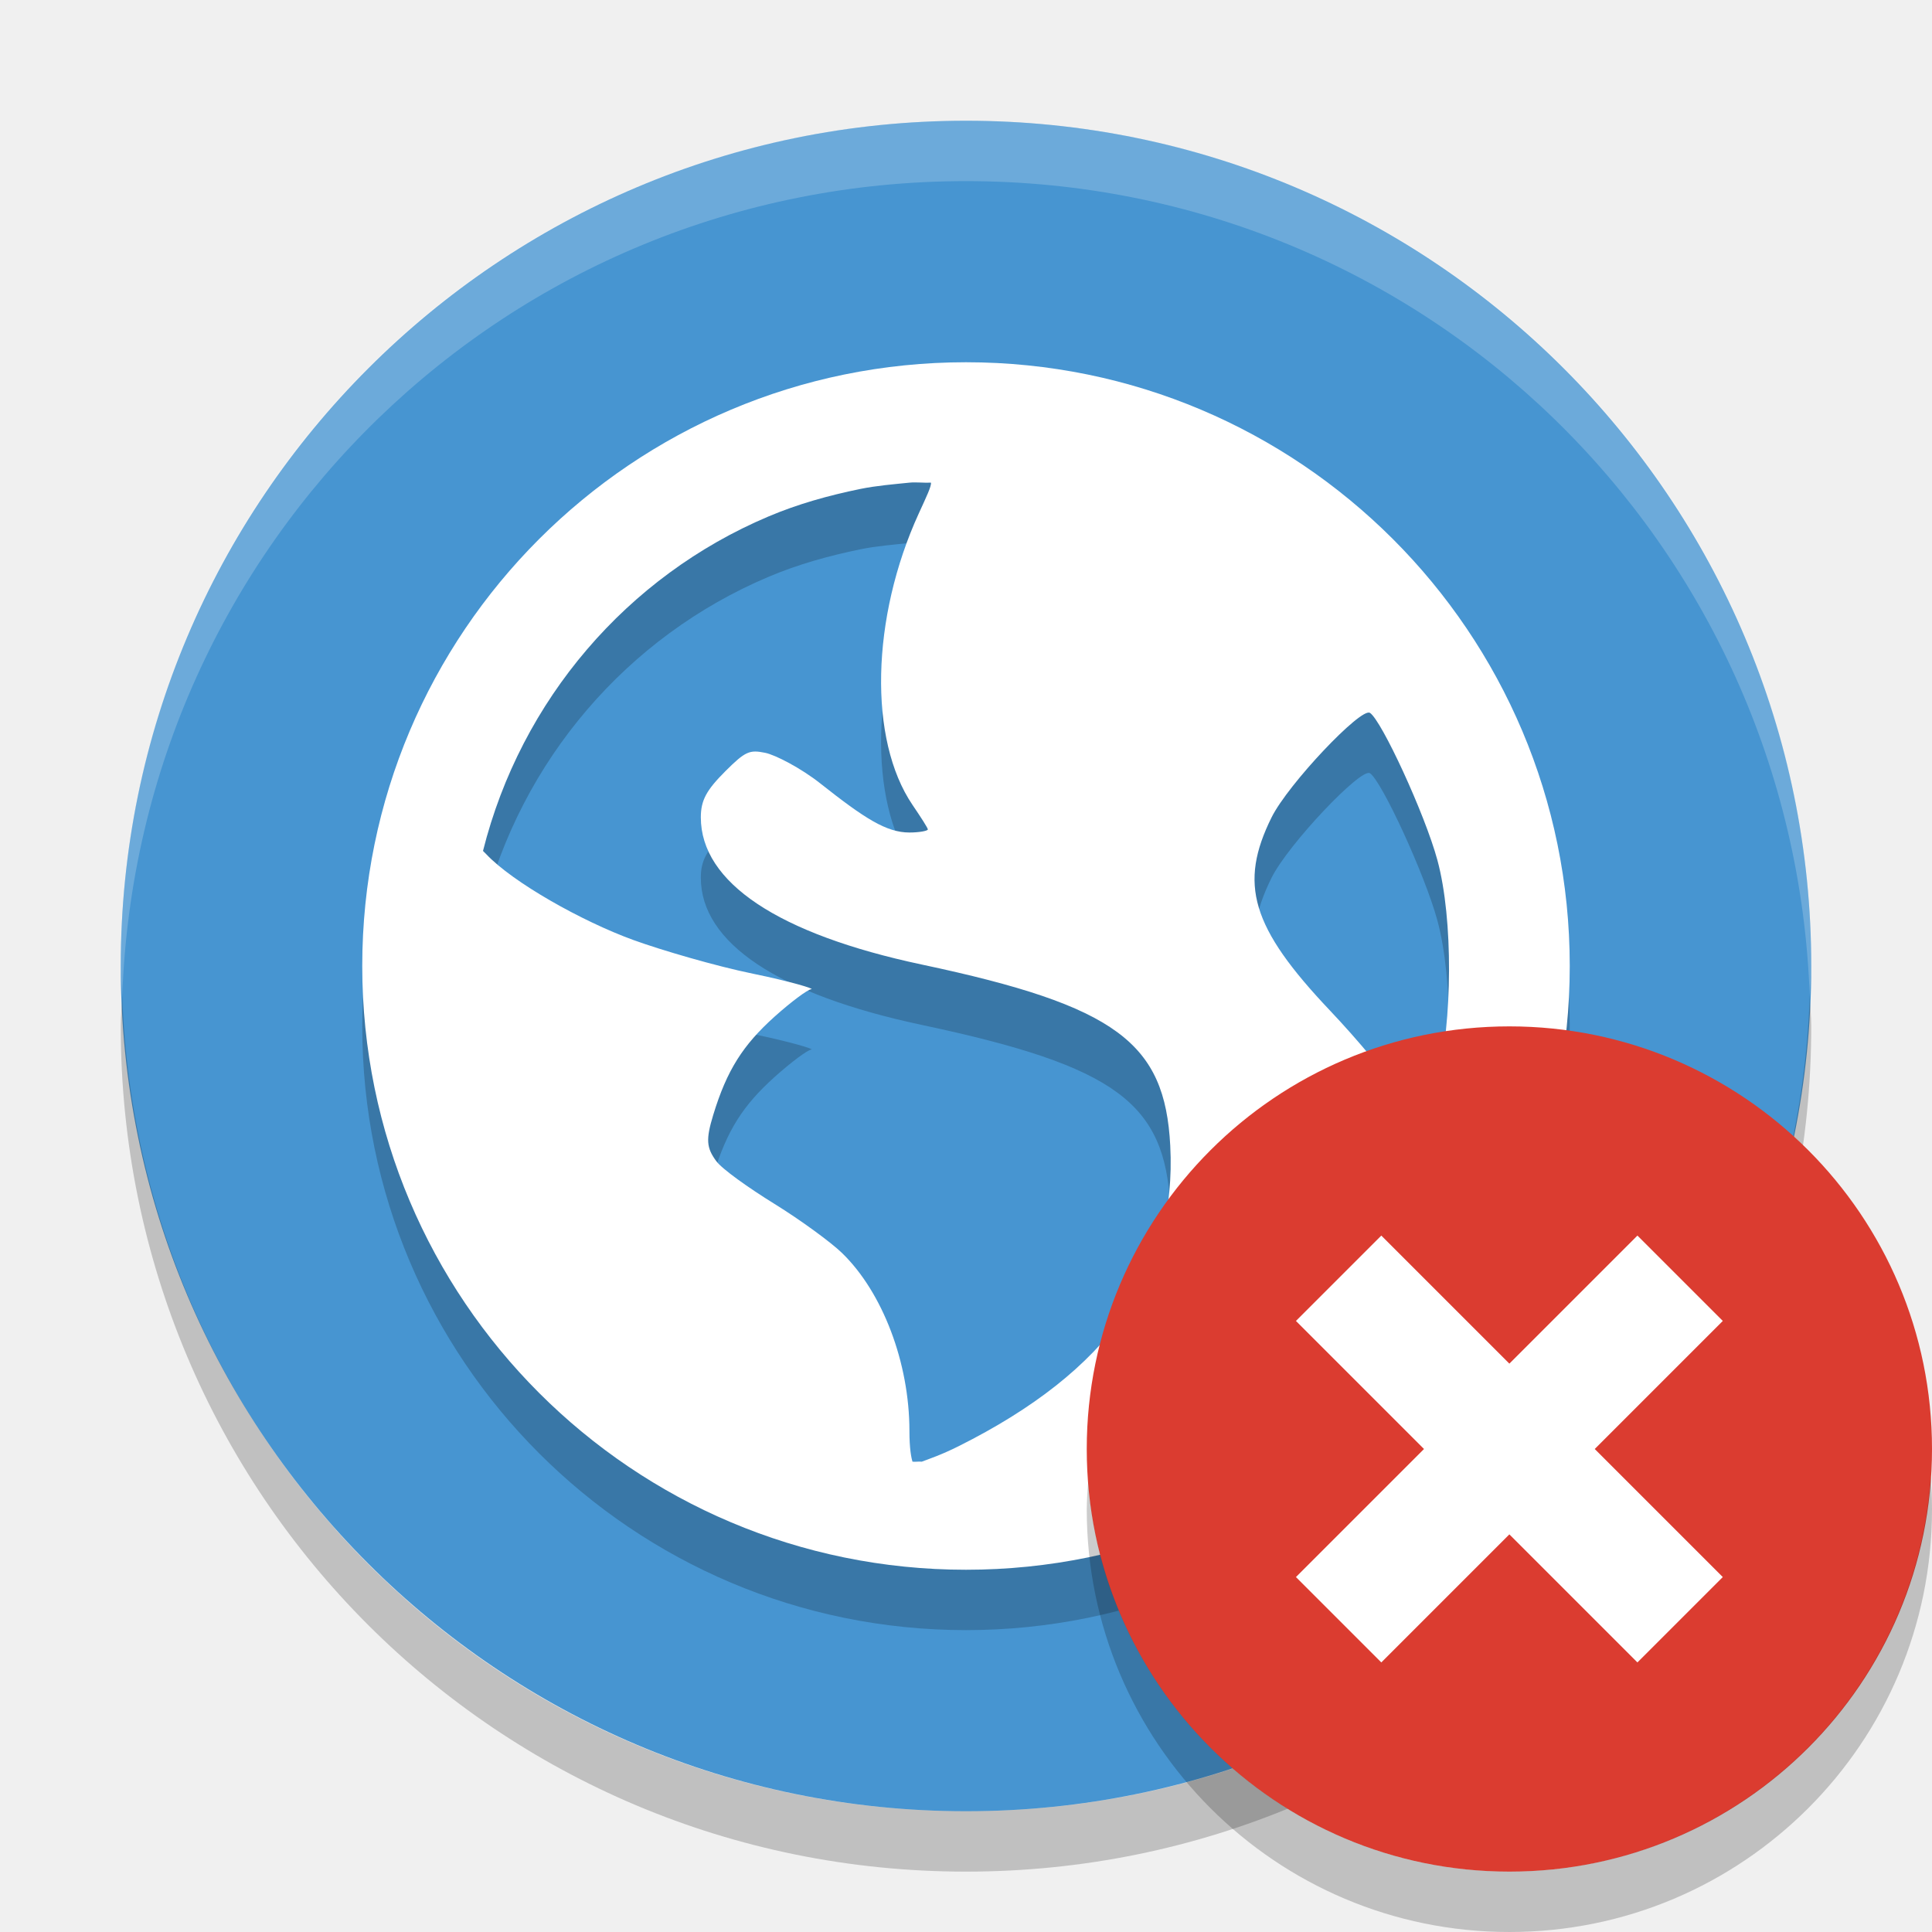
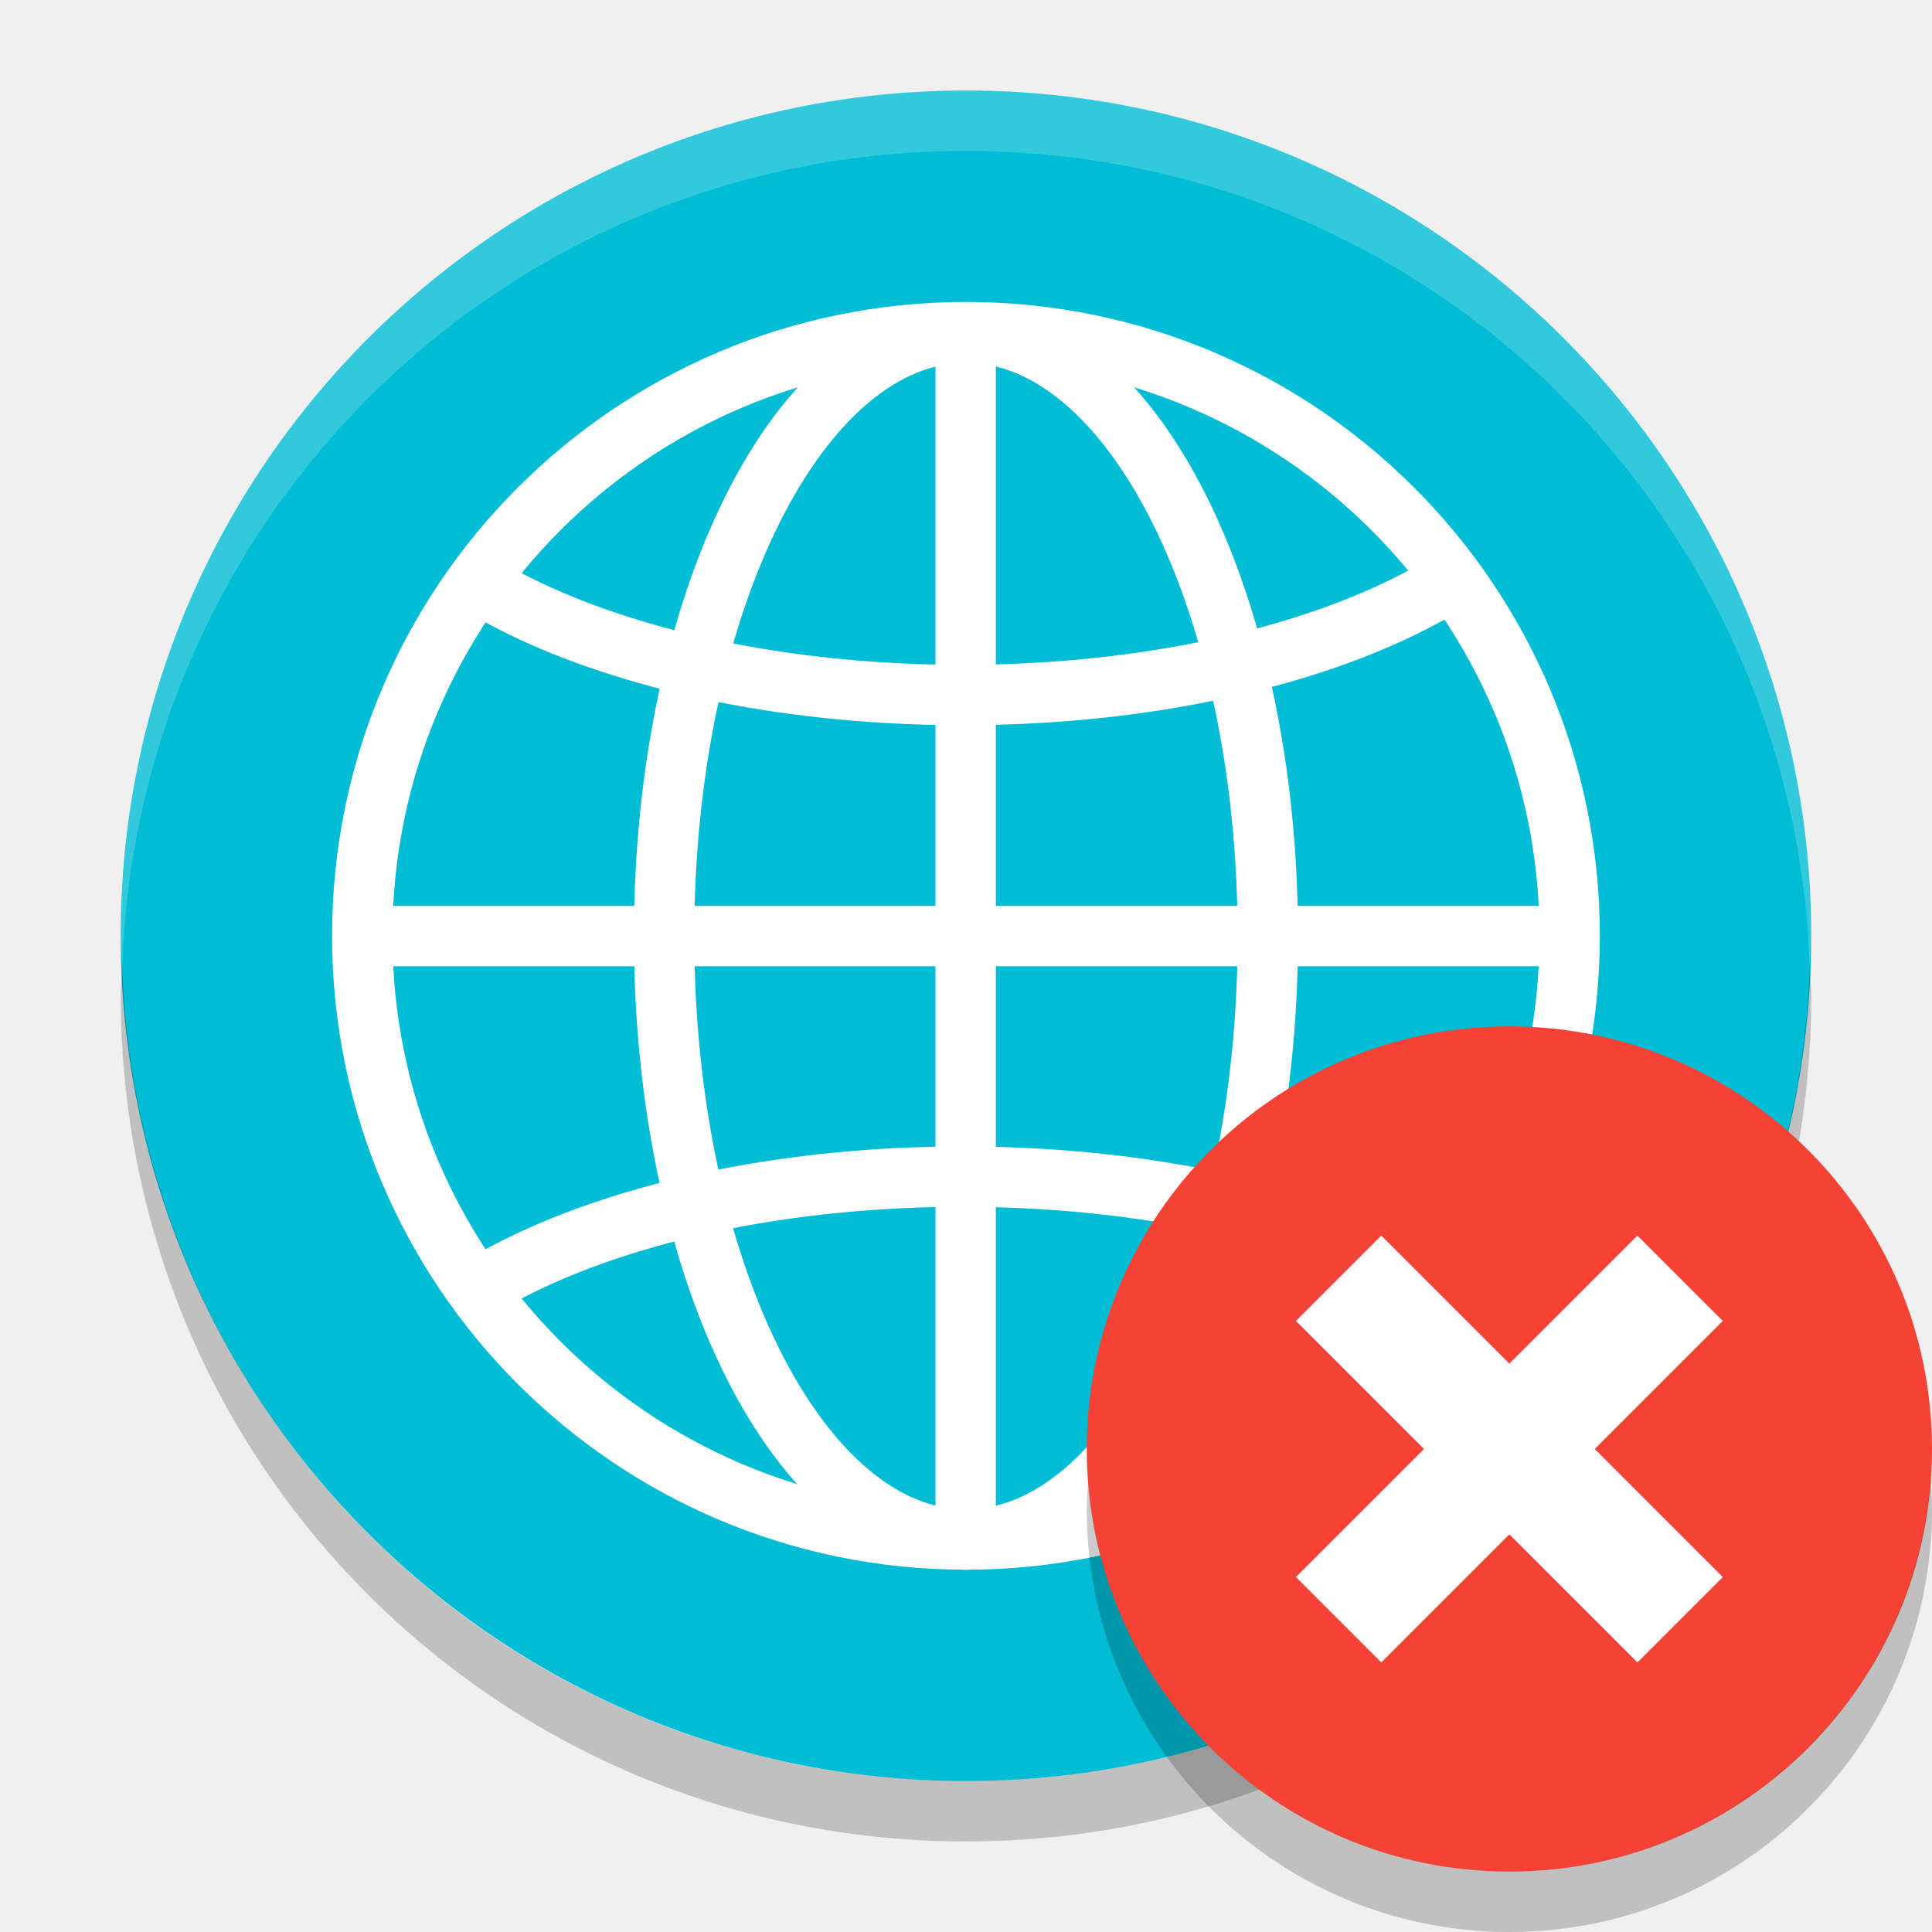
- <svg xmlns="http://www.w3.org/2000/svg" width="32" height="32" version="1">
-   <rect style="fill:#4795d1" width="28" height="28" x="-30" y="-30" rx="14" ry="14" transform="matrix(0,-1,-1,0,0,0)" />
-   <path style="opacity:0.2" d="M 16,7 C 10.477,7 6,11.477 6,17 6,22.523 10.477,27 16,27 21.523,27 26,22.523 26,17 26,11.477 21.523,7 16,7 Z m -0.936,1.994 c 0.109,-0.011 0.246,0.006 0.355,0 0.013,0.052 -0.077,0.239 -0.201,0.51 -0.79,1.726 -0.837,3.748 -0.104,4.828 0.133,0.196 0.254,0.382 0.254,0.406 0,0.024 -0.143,0.051 -0.305,0.051 -0.38,1e-6 -0.74,-0.231 -1.475,-0.812 -0.326,-0.258 -0.75,-0.475 -0.914,-0.508 -0.258,-0.052 -0.326,-0.029 -0.66,0.305 -0.311,0.311 -0.406,0.479 -0.406,0.764 0,1.078 1.281,1.933 3.66,2.438 3.231,0.685 4.026,1.299 4.115,2.998 0.112,2.131 -1.021,3.737 -3.506,4.98 -0.297,0.148 -0.485,0.208 -0.609,0.256 -0.055,-0.005 -0.099,0.005 -0.154,0 -0.021,-0.066 -0.051,-0.218 -0.051,-0.508 0,-1.132 -0.445,-2.298 -1.117,-2.949 -0.18,-0.175 -0.685,-0.545 -1.117,-0.812 -0.433,-0.268 -0.87,-0.578 -0.967,-0.711 -0.161,-0.22 -0.173,-0.355 -0.049,-0.762 0.226,-0.743 0.493,-1.159 1.016,-1.629 0.274,-0.246 0.549,-0.45 0.609,-0.455 0.061,-0.005 -0.349,-0.13 -0.965,-0.256 -0.616,-0.126 -1.519,-0.39 -1.984,-0.559 C 9.639,16.26 8.489,15.613 8.051,15.145 8.032,15.125 8.016,15.111 8,15.094 c 0.628,-2.502 2.39,-4.551 4.727,-5.539 0.489,-0.207 0.993,-0.348 1.525,-0.457 0.265,-0.054 0.539,-0.076 0.812,-0.104 z m 7.625,3.812 c 0.191,0.118 0.913,1.68 1.119,2.441 0.266,0.983 0.247,2.682 0,3.658 -0.094,0.372 -0.216,0.718 -0.256,0.762 -0.04,0.043 -0.187,-0.203 -0.357,-0.506 C 23.025,18.86 22.482,18.216 22.029,17.738 20.721,16.358 20.515,15.639 21.062,14.537 21.339,13.982 22.542,12.715 22.689,12.807 Z" />
-   <path style="opacity:0.2;fill:#ffffff" d="M 16,2 C 8.244,2 2,8.244 2,16 2,16.169 2.019,16.333 2.025,16.5 2.289,8.979 8.413,3 16,3 c 7.587,0 13.711,5.979 13.975,13.5 0.006,-0.167 0.025,-0.331 0.025,-0.5 0,-7.756 -6.244,-14 -14,-14 z" />
-   <path style="fill:#ffffff" d="m 16,6 c -5.523,0 -10,4.477 -10,10 C 6,21.523 10.477,26 16,26 21.523,26 26,21.523 26,16 26,10.477 21.523,6 16,6 Z m -0.936,1.994 c 0.109,-0.011 0.246,0.006 0.355,0 0.013,0.052 -0.077,0.239 -0.201,0.51 -0.79,1.726 -0.837,3.748 -0.104,4.828 0.133,0.196 0.254,0.382 0.254,0.406 0,0.024 -0.143,0.051 -0.305,0.051 -0.38,1e-6 -0.74,-0.231 -1.475,-0.812 -0.326,-0.258 -0.75,-0.475 -0.914,-0.508 -0.258,-0.052 -0.326,-0.029 -0.66,0.305 -0.311,0.311 -0.406,0.479 -0.406,0.764 0,1.078 1.281,1.933 3.66,2.438 3.231,0.685 4.026,1.299 4.115,2.998 0.112,2.131 -1.021,3.737 -3.506,4.98 -0.297,0.148 -0.485,0.208 -0.609,0.256 -0.055,-0.005 -0.099,0.005 -0.154,0 -0.021,-0.066 -0.051,-0.218 -0.051,-0.508 0,-1.132 -0.445,-2.298 -1.117,-2.949 -0.18,-0.175 -0.685,-0.545 -1.117,-0.812 -0.433,-0.268 -0.87,-0.578 -0.967,-0.711 -0.161,-0.22 -0.173,-0.355 -0.049,-0.762 0.226,-0.743 0.493,-1.159 1.016,-1.629 0.274,-0.246 0.549,-0.45 0.609,-0.455 0.061,-0.005 -0.349,-0.13 -0.965,-0.256 -0.616,-0.126 -1.519,-0.39 -1.984,-0.559 C 9.639,15.26 8.489,14.613 8.051,14.145 8.032,14.125 8.016,14.111 8,14.094 c 0.628,-2.502 2.39,-4.551 4.727,-5.539 0.489,-0.207 0.993,-0.348 1.525,-0.457 0.265,-0.054 0.539,-0.076 0.812,-0.104 z m 7.625,3.812 c 0.191,0.118 0.913,1.68 1.119,2.441 0.266,0.983 0.247,2.682 0,3.658 -0.094,0.372 -0.216,0.718 -0.256,0.762 -0.04,0.043 -0.187,-0.203 -0.357,-0.506 C 23.025,17.86 22.482,17.216 22.029,16.738 20.721,15.358 20.515,14.639 21.062,13.537 21.339,12.982 22.542,11.715 22.689,11.807 Z" />
-   <path style="opacity:0.2" d="M 2.025,16.5 C 2.019,16.667 2,16.831 2,17 c 0,7.756 6.244,14 14,14 7.756,0 14,-6.244 14,-14 0,-0.169 -0.02,-0.333 -0.025,-0.5 -0.264,7.521 -6.388,13.5 -13.975,13.5 -7.587,0 -13.711,-5.979 -13.975,-13.5 z" />
-   <circle style="fill:#db3c30" cx="25" cy="24" r="7" />
-   <path style="opacity:0.2" d="M 31.977,24.459 A 7,7 0 0 1 25,31 7,7 0 0 1 18.023,24.541 7,7 0 0 0 18,25 a 7,7 0 0 0 7,7 7,7 0 0 0 7,-7 7,7 0 0 0 -0.023,-0.541 z" />
-   <path style="fill:#ffffff" d="M 22.879 20.465 L 21.465 21.879 L 23.586 24 L 21.465 26.121 L 22.879 27.535 L 25 25.414 L 27.121 27.535 L 28.535 26.121 L 26.414 24 L 28.535 21.879 L 27.121 20.465 L 25 22.586 L 22.879 20.465 z" />
+ <svg xmlns="http://www.w3.org/2000/svg" width="32" height="32" version="1" id="svg18">
+   <defs id="defs22">
+     <clipPath clipPathUnits="userSpaceOnUse" id="clipPath4401">
+       <circle style="opacity:1;fill:none;fill-opacity:1;stroke:#ffffff;stroke-width:2;stroke-linecap:round;stroke-linejoin:round;stroke-miterlimit:4;stroke-dasharray:none;stroke-opacity:1" id="circle4403" cx="160" cy="184" r="15" />
+     </clipPath>
+   </defs>
+   <g id="g1204" transform="translate(16.24724,3.863012)">
+     <rect fill="#02a8f3" width="28" height="28" x="-14.248" y="-2.363" rx="14" ry="14" id="rect2-3" style="fill:#00bcd4" />
+     <path fill="#ffffff" style="opacity:0.2" d="m -0.248,-2.363 c -7.756,0 -14,6.244 -14,14 0,0.169 0.02,0.333 0.025,0.5 0.264,-7.521 6.388,-13.5 13.975,-13.5 7.587,0 13.711,5.979 13.975,13.5 0.006,-0.167 0.025,-0.331 0.025,-0.5 0,-7.756 -6.244,-14 -14,-14 z" id="path4-6" />
+     <path opacity="0.2" d="m -14.222,12.137 c -0.006,0.167 -0.025,0.331 -0.025,0.5 0,7.756 6.244,14 14,14 7.756,0 14,-6.244 14,-14 0,-0.169 -0.02,-0.333 -0.025,-0.5 -0.264,7.521 -6.388,13.5 -13.975,13.5 -7.587,0 -13.711,-5.979 -13.975,-13.5 z" id="path6-7" />
+     <g id="g4583" transform="matrix(1.537871,0,0,1.537871,-247.8452,-398.9744)" style="display:inline;enable-background:new">
+       <circle r="6.502" cy="267" cx="161" id="circle4585" style="opacity:1;fill:none;fill-opacity:1;stroke:#ffffff;stroke-width:0.65;stroke-linecap:round;stroke-linejoin:round;stroke-miterlimit:4;stroke-dasharray:none;stroke-opacity:1" />
+       <path id="path4587" d="m 154.498,267.003 h 12.998" style="fill:none;fill-rule:evenodd;stroke:#ffffff;stroke-width:0.65;stroke-linecap:butt;stroke-linejoin:miter;stroke-miterlimit:4;stroke-dasharray:none;stroke-opacity:1" />
+       <path clip-path="url(#clipPath4401)" id="path4589" transform="matrix(0.4376619,0,0,0.4376619,90.93648,186.5704)" d="m 160,163.845 c -8.284,0 -15,3.134 -15,7 0,3.866 6.716,7 15,7 8.284,0 15,-3.134 15,-7 0,-3.866 -6.716,-7 -15,-7 z m 0,25.852 c -8.284,0 -15,3.134 -15,7 0,3.866 6.716,7 15,7 8.284,0 15,-3.134 15,-7 0,-3.866 -6.716,-7 -15,-7 z" style="opacity:1;fill:none;fill-opacity:1;stroke:#ffffff;stroke-width:1.486;stroke-linecap:round;stroke-linejoin:round;stroke-miterlimit:4;stroke-dasharray:none;stroke-opacity:1" />
+       <path style="fill:none;fill-rule:evenodd;stroke:#ffffff;stroke-width:0.65;stroke-linecap:butt;stroke-linejoin:miter;stroke-miterlimit:4;stroke-dasharray:none;stroke-opacity:1" d="m 160.997,260.504 v 12.998" id="path4591" />
+       <ellipse ry="6.499" rx="3.251" cy="267.003" cx="161" id="ellipse4593" style="opacity:1;fill:none;fill-opacity:1;stroke:#ffffff;stroke-width:0.65;stroke-linecap:round;stroke-linejoin:round;stroke-miterlimit:4;stroke-dasharray:none;stroke-opacity:1" />
+     </g>
+   </g>
+   <circle style="fill:#f44336" cx="25" cy="24" r="7" id="circle12" />
+   <path style="opacity:0.2" d="M 31.977,24.459 A 7,7 0 0 1 25,31 7,7 0 0 1 18.023,24.541 7,7 0 0 0 18,25 a 7,7 0 0 0 7,7 7,7 0 0 0 7,-7 7,7 0 0 0 -0.023,-0.541 z" id="path14" />
+   <path style="fill:#ffffff" d="M 22.879 20.465 L 21.465 21.879 L 23.586 24 L 21.465 26.121 L 22.879 27.535 L 25 25.414 L 27.121 27.535 L 28.535 26.121 L 26.414 24 L 28.535 21.879 L 27.121 20.465 L 25 22.586 L 22.879 20.465 z" id="path16" />
</svg>
